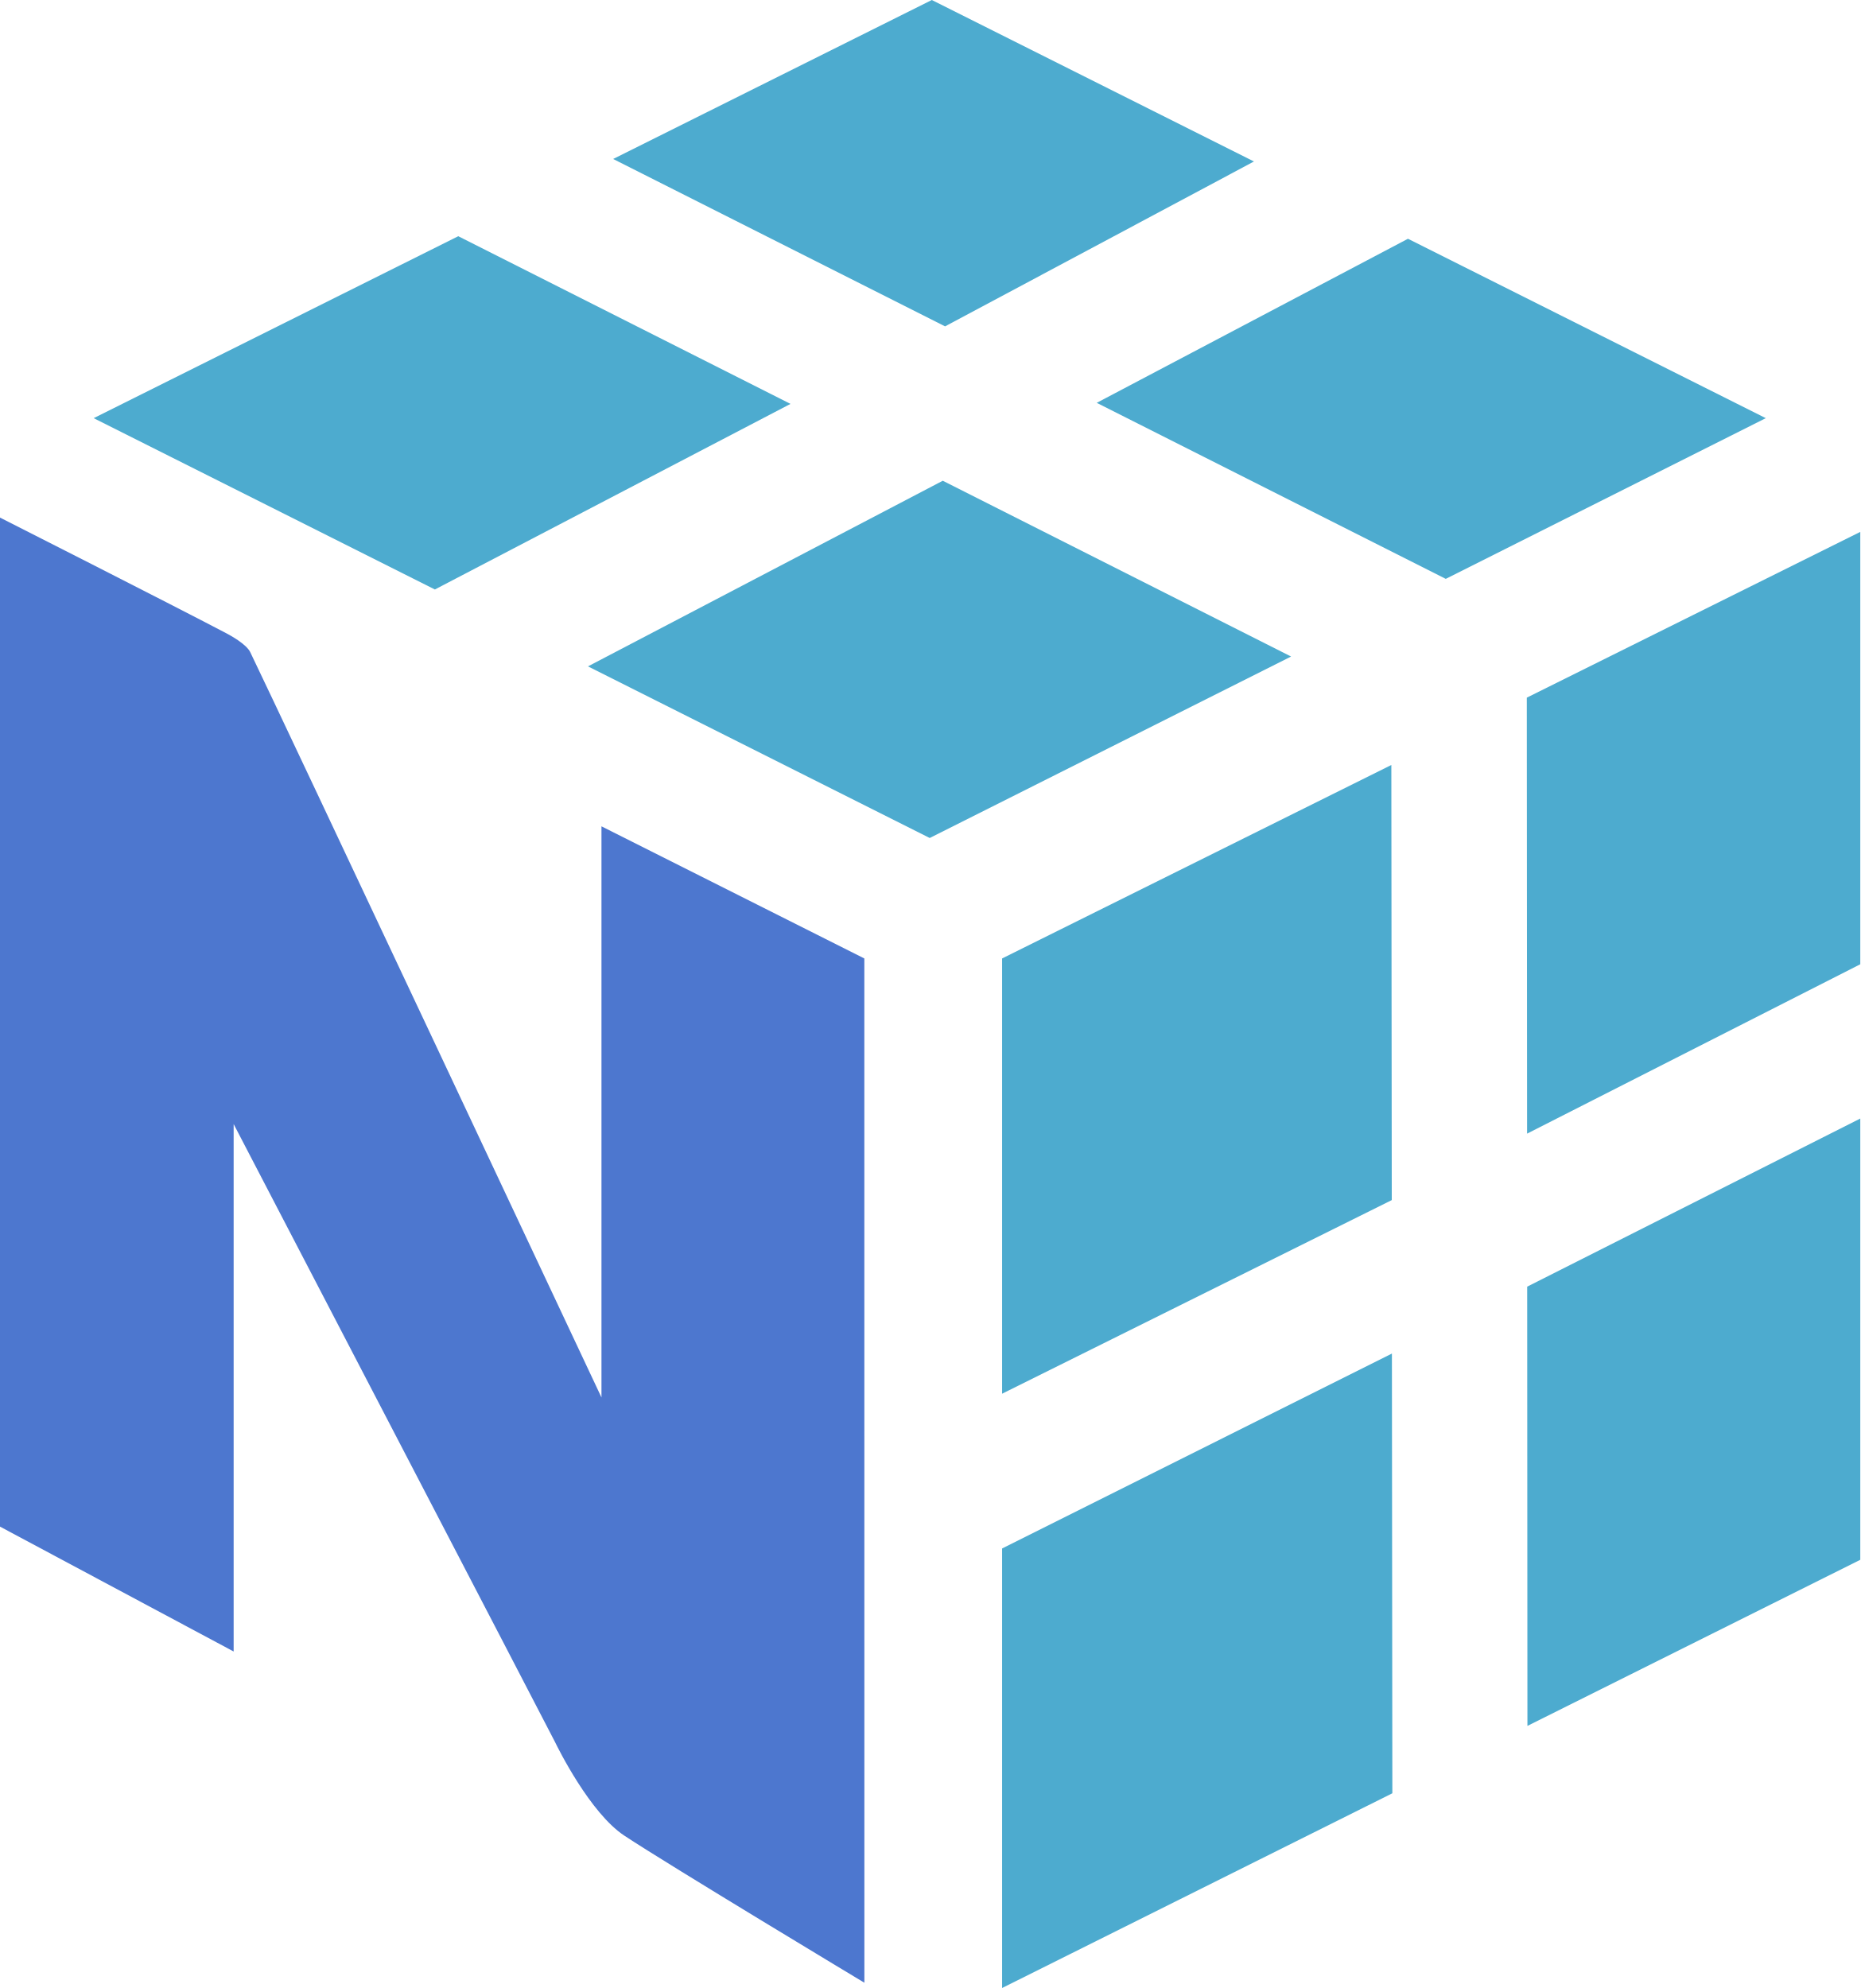
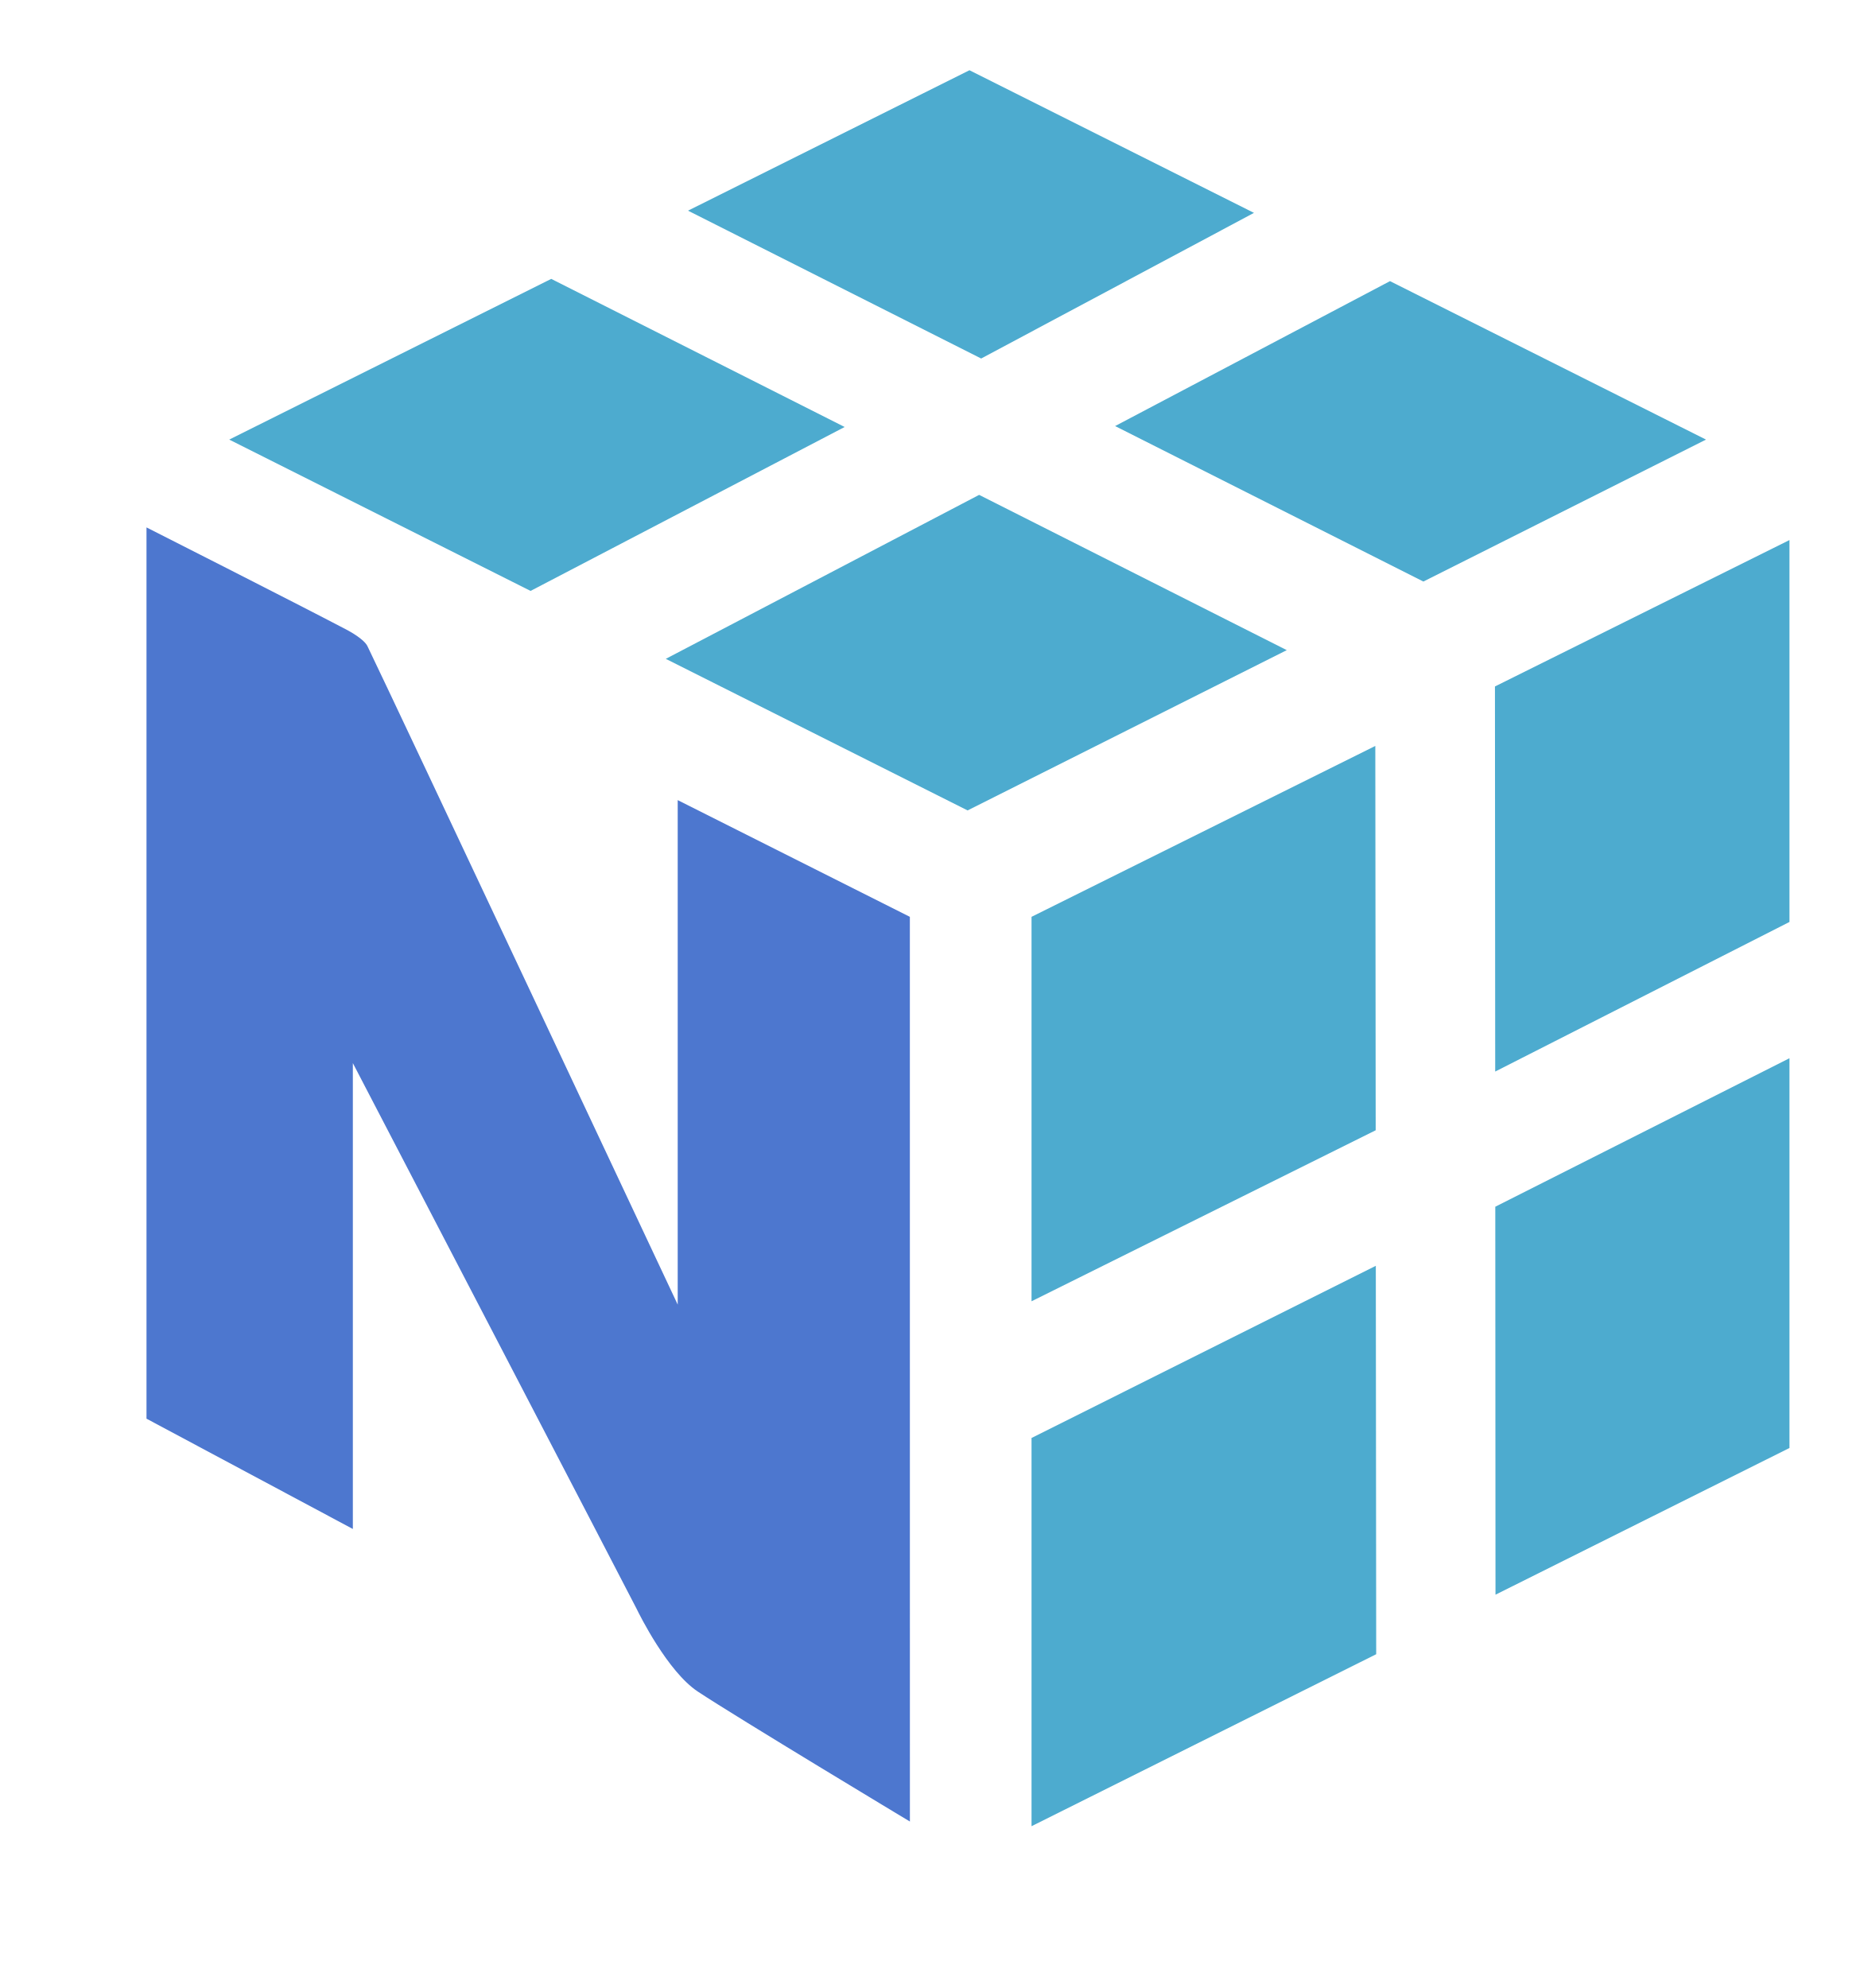
- <svg xmlns="http://www.w3.org/2000/svg" viewBox="56.37 43.05 387.26 413.9" key="cgq23pj">
+ <svg xmlns="http://www.w3.org/2000/svg" viewBox="21.84 26.494 438.346 468.593" key="cgq23pj">
  <g data-name="Layer 1" key="6lbqs3w">
    <path fill="#4DABCF" d="m220.93 127.14-69.16-34.91-75.9 37.88 71.03 35.67zM252.63 143.14l72.51 36.6-75.23 37.78-71.14-35.73zM349.47 92.76l74.49 37.35-66.62 33.46-72.66-36.65zM317.41 76.67l-67.06-33.62-66.34 33.1 69.1 34.85zM264.98 365.44v91.51l81.24-40.54-.09-91.55zM346.1 292.91l-.09-90.59-81.03 40.28v90.62zM443.63 275.93v91.87l-69.29 34.58-.05-91.45zM443.63 243.81v-90.02l-69.42 34.51.06 90.77z" key="fxvzvi4" />
    <path fill="#4D77CF" d="m236.3 242.6-54.72-27.51V334s-66.92-142.39-73.12-155.18c-.8-1.65-4.09-3.46-4.93-3.9-12-6.3-47.16-24.11-47.16-24.11v210.08l48.64 26V277.08s66.21 127.23 66.88 128.62 7.32 14.8 14.42 19.51c9.46 6.26 50 30.64 50 30.64Z" key="msy8lsv" />
  </g>
</svg>
